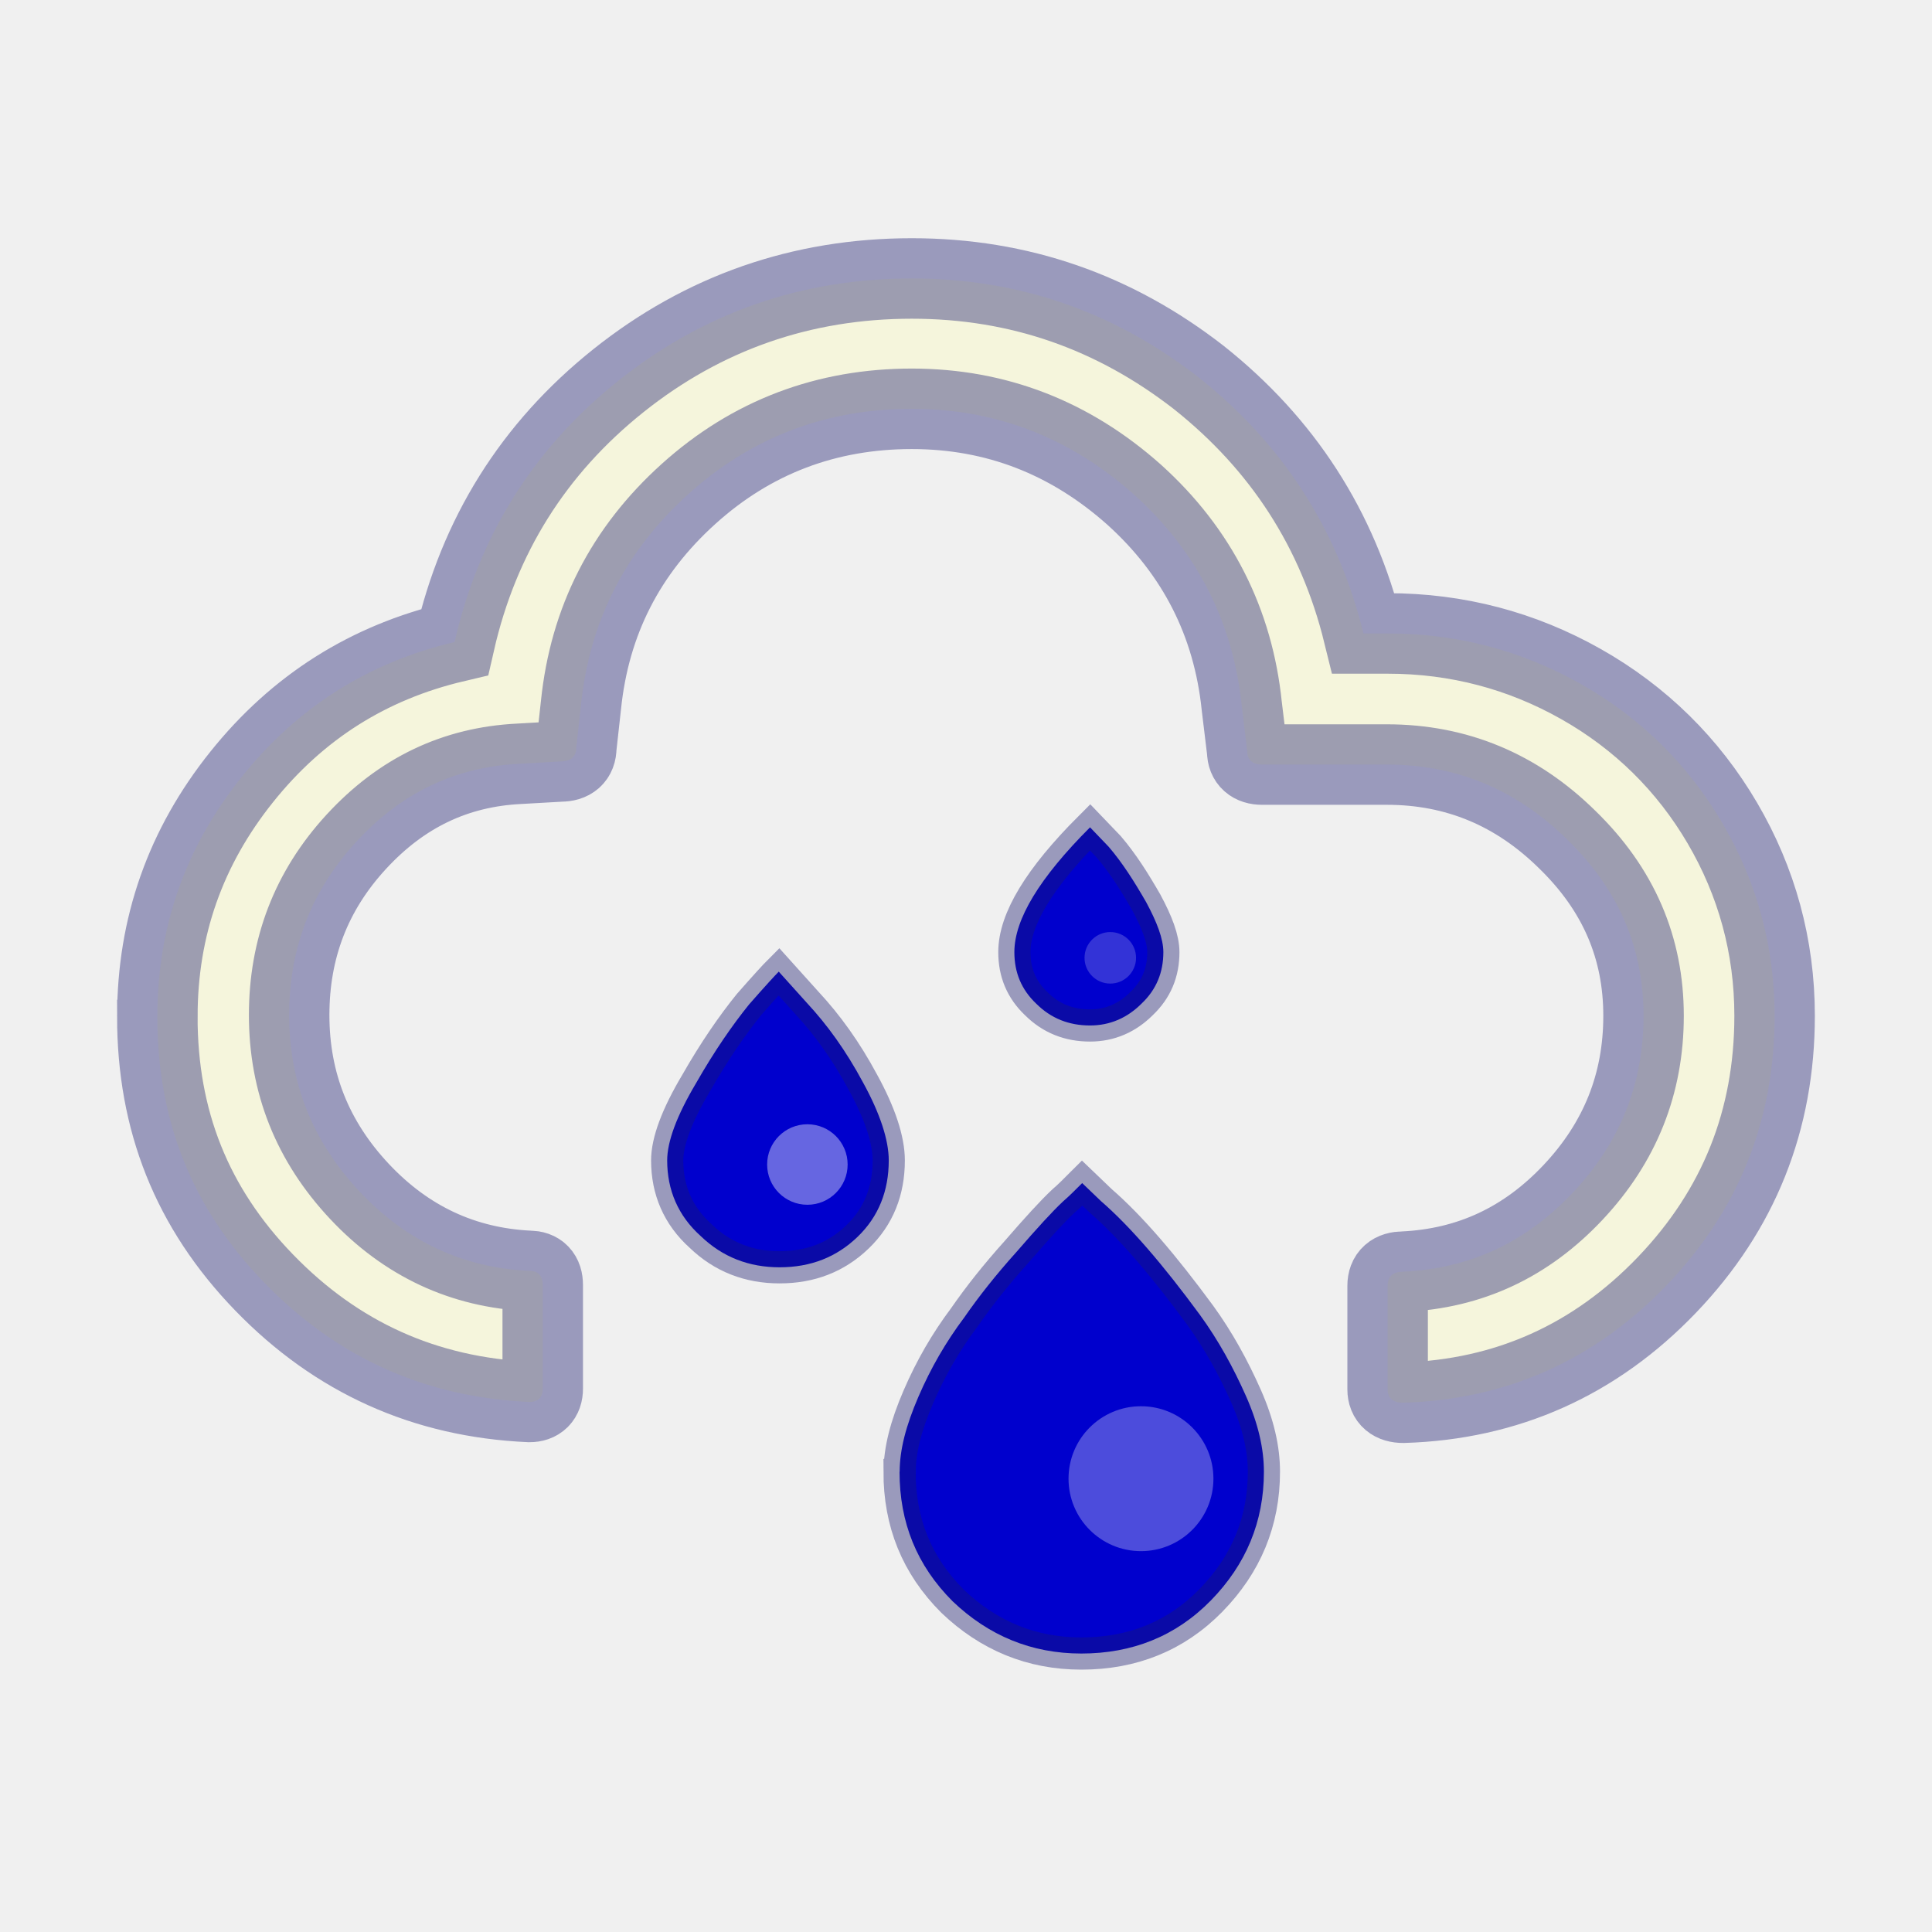
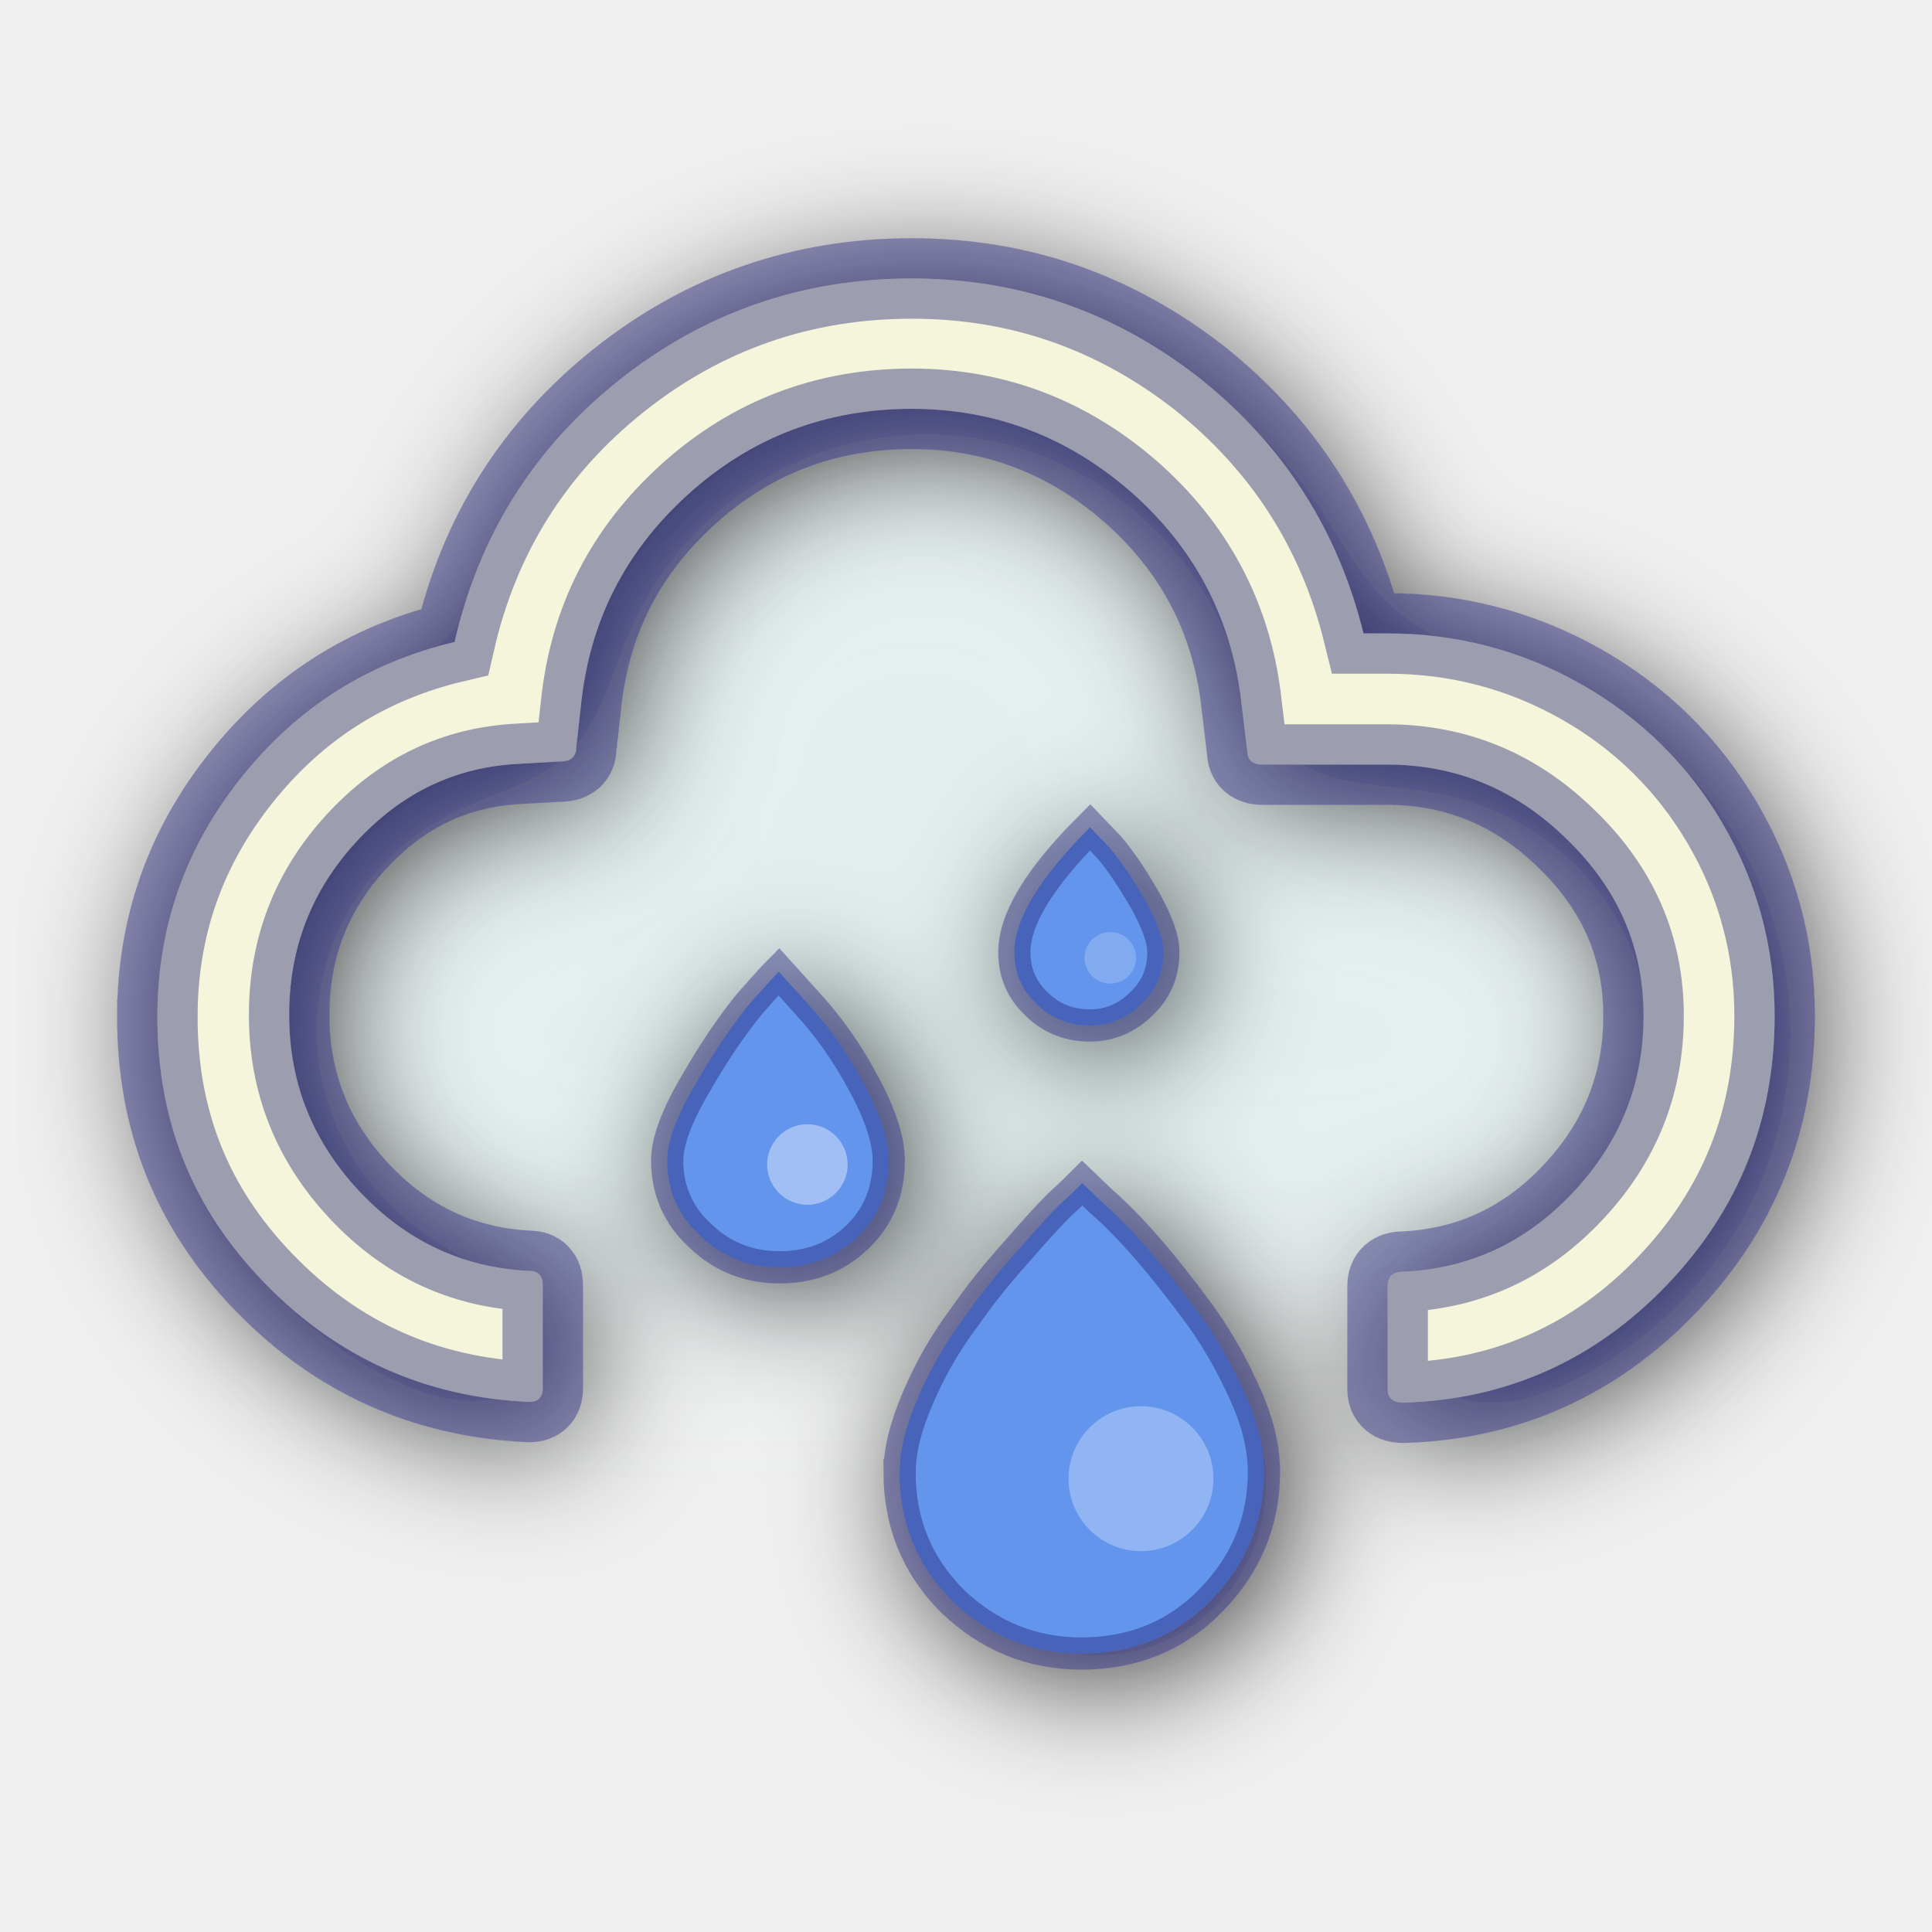
<svg xmlns="http://www.w3.org/2000/svg" width="60" height="60">
-   <g stroke="midnightblue" stroke-opacity="0.4">
-     <path fill="beige" stroke-width="2.5" d="m4.887,31.569c0,-2.786 0.872,-5.258 2.617,-7.438c1.744,-2.181 3.949,-3.562 6.614,-4.192c0.751,-3.295 2.447,-6.009 5.088,-8.117s5.694,-3.174 9.11,-3.174c3.344,0 6.3,1.042 8.916,3.077c2.592,2.059 4.313,4.7 5.112,7.947l0.751,0c2.156,0 4.167,0.533 6.009,1.575s3.319,2.496 4.385,4.313c1.066,1.817 1.623,3.828 1.623,5.985c0,3.247 -1.115,6.033 -3.344,8.359s-4.967,3.562 -8.189,3.659c-0.315,0 -0.485,-0.145 -0.485,-0.412l0,-3.222c0,-0.291 0.17,-0.436 0.485,-0.436c2.084,-0.097 3.828,-0.921 5.282,-2.471s2.181,-3.368 2.181,-5.476s-0.775,-3.925 -2.374,-5.476c-1.575,-1.551 -3.44,-2.326 -5.597,-2.326l-3.877,0c-0.291,0 -0.46,-0.145 -0.46,-0.412l-0.17,-1.405c-0.267,-2.592 -1.381,-4.797 -3.344,-6.566c-1.987,-1.769 -4.288,-2.665 -6.905,-2.665c-2.641,0 -4.967,0.872 -6.929,2.641c-1.963,1.769 -3.077,3.949 -3.344,6.566l-0.145,1.308c0,0.291 -0.17,0.436 -0.485,0.436l-1.284,0.073c-1.987,0.097 -3.659,0.896 -5.064,2.423s-2.084,3.319 -2.084,5.379c0,2.108 0.727,3.925 2.181,5.476s3.222,2.374 5.282,2.471c0.267,0 0.412,0.145 0.412,0.436l0,3.222c0,0.267 -0.145,0.412 -0.412,0.412c-3.247,-0.145 -5.985,-1.381 -8.238,-3.707s-3.319,-5.04 -3.319,-8.262z" />
-     <path fill="mediumblue" d="m20.72,36.039c0,-0.581 0.291,-1.381 0.896,-2.399c0.581,-1.018 1.139,-1.817 1.648,-2.447c0.509,-0.581 0.824,-0.921 0.921,-1.018l0.872,0.969c0.63,0.678 1.211,1.478 1.744,2.471c0.533,0.969 0.8,1.793 0.8,2.423c0,0.945 -0.315,1.744 -0.969,2.374c-0.654,0.63 -1.454,0.945 -2.423,0.945c-0.945,0 -1.769,-0.315 -2.447,-0.969c-0.703,-0.63 -1.042,-1.429 -1.042,-2.35zm7.22,9.667c0,-0.678 0.194,-1.429 0.581,-2.326s0.848,-1.696 1.429,-2.471c0.436,-0.63 0.969,-1.308 1.623,-2.035c0.63,-0.727 1.115,-1.26 1.454,-1.575c0.17,-0.145 0.363,-0.339 0.581,-0.557l0.581,0.557c0.921,0.8 1.938,1.987 3.077,3.537c0.581,0.8 1.042,1.648 1.429,2.52s0.557,1.648 0.557,2.35c0,1.551 -0.557,2.883 -1.648,3.998s-2.447,1.648 -4.022,1.648c-1.551,0 -2.883,-0.557 -3.998,-1.623c-1.115,-1.115 -1.648,-2.447 -1.648,-4.022zm3.562,-16.136c0,-1.018 0.775,-2.302 2.35,-3.877l0.581,0.606c0.436,0.509 0.8,1.09 1.163,1.72c0.339,0.63 0.533,1.139 0.533,1.551c0,0.63 -0.218,1.163 -0.678,1.599c-0.436,0.436 -0.969,0.678 -1.599,0.678c-0.654,0 -1.211,-0.218 -1.672,-0.678c-0.46,-0.436 -0.678,-0.969 -0.678,-1.599z" />
+   <defs>
+     <filter id="drop_shadow" filterUnits="objectBoundingBox" x="-50%" y="-50%" width="200%" height="200%">
+       <feDropShadow dx="0.5" dy="0.5" stdDeviation="2" flood-color="black" flood-opacity="0.8" />
+     </filter>
+     <filter id="blur_shadow" filterUnits="objectBoundingBox" x="-50%" y="-50%" width="200%" height="200%">
+       <feGaussianBlur in="SourceGraphic" stdDeviation="3" />
+     </filter>
+     <filter id="shadow">
+       <feDropShadow dx="0.3" dy="0.6" stdDeviation="0.6" flood-color="black" />
+     </filter>
+   </defs>
+   <g>
+     <path style="filter:url(#blur_shadow)" d="m10.066,32.181c0,2.046 0.754,3.822 2.207,5.276s3.257,2.207 5.357,2.207l24.98,0c2.073,0 3.876,-0.727 5.357,-2.207c1.48,-1.48 2.234,-3.23 2.234,-5.276c0,-2.046 -0.727,-3.822 -2.234,-5.276c-1.48,-1.454 -3.257,-2.207 -5.357,-2.207l-3.742,0c-0.269,0 -0.404,-0.135 -0.404,-0.404l-0.188,-1.319c-0.269,-2.53 -1.346,-4.657 -3.203,-6.326s-4.065,-2.503 -6.595,-2.503c-2.53,0 -4.738,0.834 -6.622,2.53c-1.884,1.669 -2.934,3.795 -3.176,6.299l-0.188,1.131c0,0.269 -0.135,0.404 -0.431,0.404l-1.211,0.188c-1.938,0.162 -3.553,0.969 -4.872,2.396c-1.238,1.427 -1.911,3.123 -1.911,5.088l-0,-0z" fill-opacity="0.2" fill="paleturquoise" />
+     <g style="filter:url(#drop_shadow)" stroke="midnightblue" stroke-opacity="0.4">
+       <path fill="beige" stroke-width="2.5" d="m4.887,31.569c0,-2.786 0.872,-5.258 2.617,-7.438c1.744,-2.181 3.949,-3.562 6.614,-4.192c0.751,-3.295 2.447,-6.009 5.088,-8.117s5.694,-3.174 9.11,-3.174c3.344,0 6.3,1.042 8.916,3.077c2.592,2.059 4.313,4.7 5.112,7.947l0.751,0c2.156,0 4.167,0.533 6.009,1.575s3.319,2.496 4.385,4.313c1.066,1.817 1.623,3.828 1.623,5.985c0,3.247 -1.115,6.033 -3.344,8.359s-4.967,3.562 -8.189,3.659c-0.315,0 -0.485,-0.145 -0.485,-0.412l0,-3.222c0,-0.291 0.17,-0.436 0.485,-0.436c2.084,-0.097 3.828,-0.921 5.282,-2.471s2.181,-3.368 2.181,-5.476s-0.775,-3.925 -2.374,-5.476c-1.575,-1.551 -3.44,-2.326 -5.597,-2.326l-3.877,0c-0.291,0 -0.46,-0.145 -0.46,-0.412l-0.17,-1.405c-0.267,-2.592 -1.381,-4.797 -3.344,-6.566c-1.987,-1.769 -4.288,-2.665 -6.905,-2.665c-2.641,0 -4.967,0.872 -6.929,2.641c-1.963,1.769 -3.077,3.949 -3.344,6.566l-0.145,1.308c0,0.291 -0.17,0.436 -0.485,0.436l-1.284,0.073c-1.987,0.097 -3.659,0.896 -5.064,2.423s-2.084,3.319 -2.084,5.379c0,2.108 0.727,3.925 2.181,5.476s3.222,2.374 5.282,2.471c0.267,0 0.412,0.145 0.412,0.436l0,3.222c0,0.267 -0.145,0.412 -0.412,0.412c-3.247,-0.145 -5.985,-1.381 -8.238,-3.707s-3.319,-5.04 -3.319,-8.262z" />
+       <path fill="cornflowerblue" d="m20.72,36.039c0,-0.581 0.291,-1.381 0.896,-2.399c0.581,-1.018 1.139,-1.817 1.648,-2.447c0.509,-0.581 0.824,-0.921 0.921,-1.018l0.872,0.969c0.63,0.678 1.211,1.478 1.744,2.471c0.533,0.969 0.8,1.793 0.8,2.423c0,0.945 -0.315,1.744 -0.969,2.374c-0.654,0.63 -1.454,0.945 -2.423,0.945c-0.945,0 -1.769,-0.315 -2.447,-0.969c-0.703,-0.63 -1.042,-1.429 -1.042,-2.35zm7.22,9.667c0,-0.678 0.194,-1.429 0.581,-2.326s0.848,-1.696 1.429,-2.471c0.436,-0.63 0.969,-1.308 1.623,-2.035c0.63,-0.727 1.115,-1.26 1.454,-1.575c0.17,-0.145 0.363,-0.339 0.581,-0.557l0.581,0.557c0.921,0.8 1.938,1.987 3.077,3.537c0.581,0.8 1.042,1.648 1.429,2.52s0.557,1.648 0.557,2.35c0,1.551 -0.557,2.883 -1.648,3.998s-2.447,1.648 -4.022,1.648c-1.551,0 -2.883,-0.557 -3.998,-1.623c-1.115,-1.115 -1.648,-2.447 -1.648,-4.022zm3.562,-16.136c0,-1.018 0.775,-2.302 2.35,-3.877l0.581,0.606c0.436,0.509 0.8,1.09 1.163,1.72c0.339,0.63 0.533,1.139 0.533,1.551c0,0.63 -0.218,1.163 -0.678,1.599c-0.436,0.436 -0.969,0.678 -1.599,0.678c-0.654,0 -1.211,-0.218 -1.672,-0.678c-0.46,-0.436 -0.678,-0.969 -0.678,-1.599z" />
+     </g>
+     <circle style="fill:#ffffff;fill-opacity:0.4" cx="25.074" cy="36.165" r="1.25" />
+     <circle style="fill:#ffffff;fill-opacity:0.3" cx="35.434" cy="45.922" r="2.25" />
+     <circle style="fill:#ffffff;fill-opacity:0.2" cx="34.481" cy="29.746" r="0.8" />
  </g>
-   <circle style="fill:#ffffff;fill-opacity:0.4" cx="25.074" cy="36.165" r="1.25" />
-   <circle style="fill:#ffffff;fill-opacity:0.3" cx="35.434" cy="45.922" r="2.25" />
-   <circle style="fill:#ffffff;fill-opacity:0.2" cx="34.481" cy="29.746" r="0.8" />
</svg>
